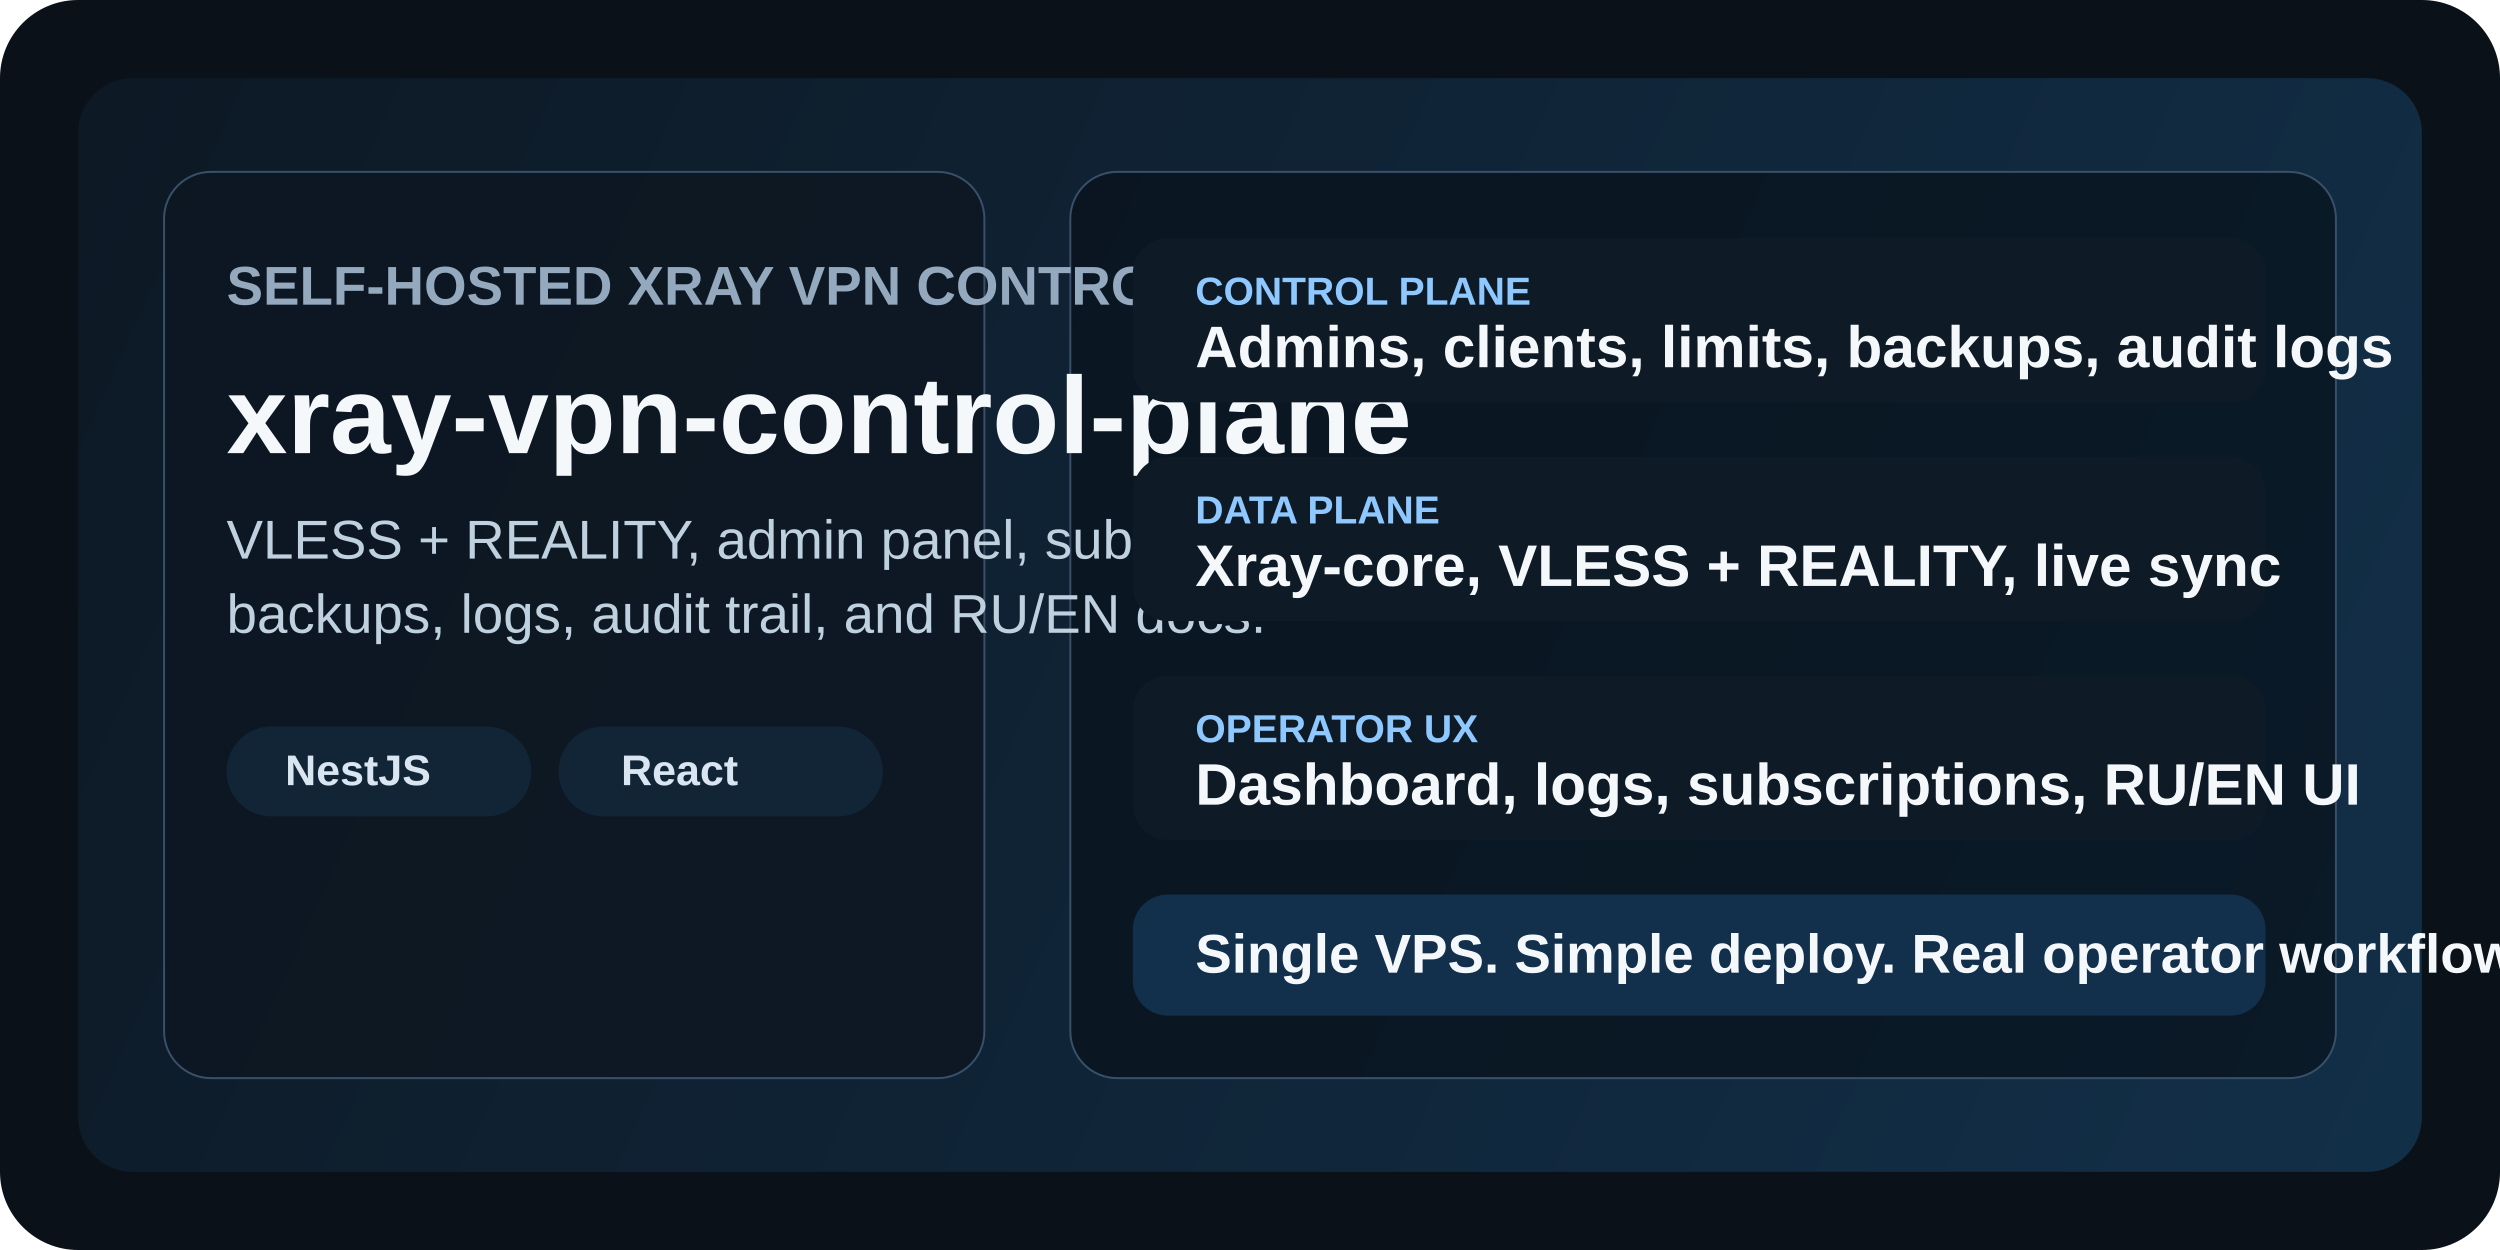
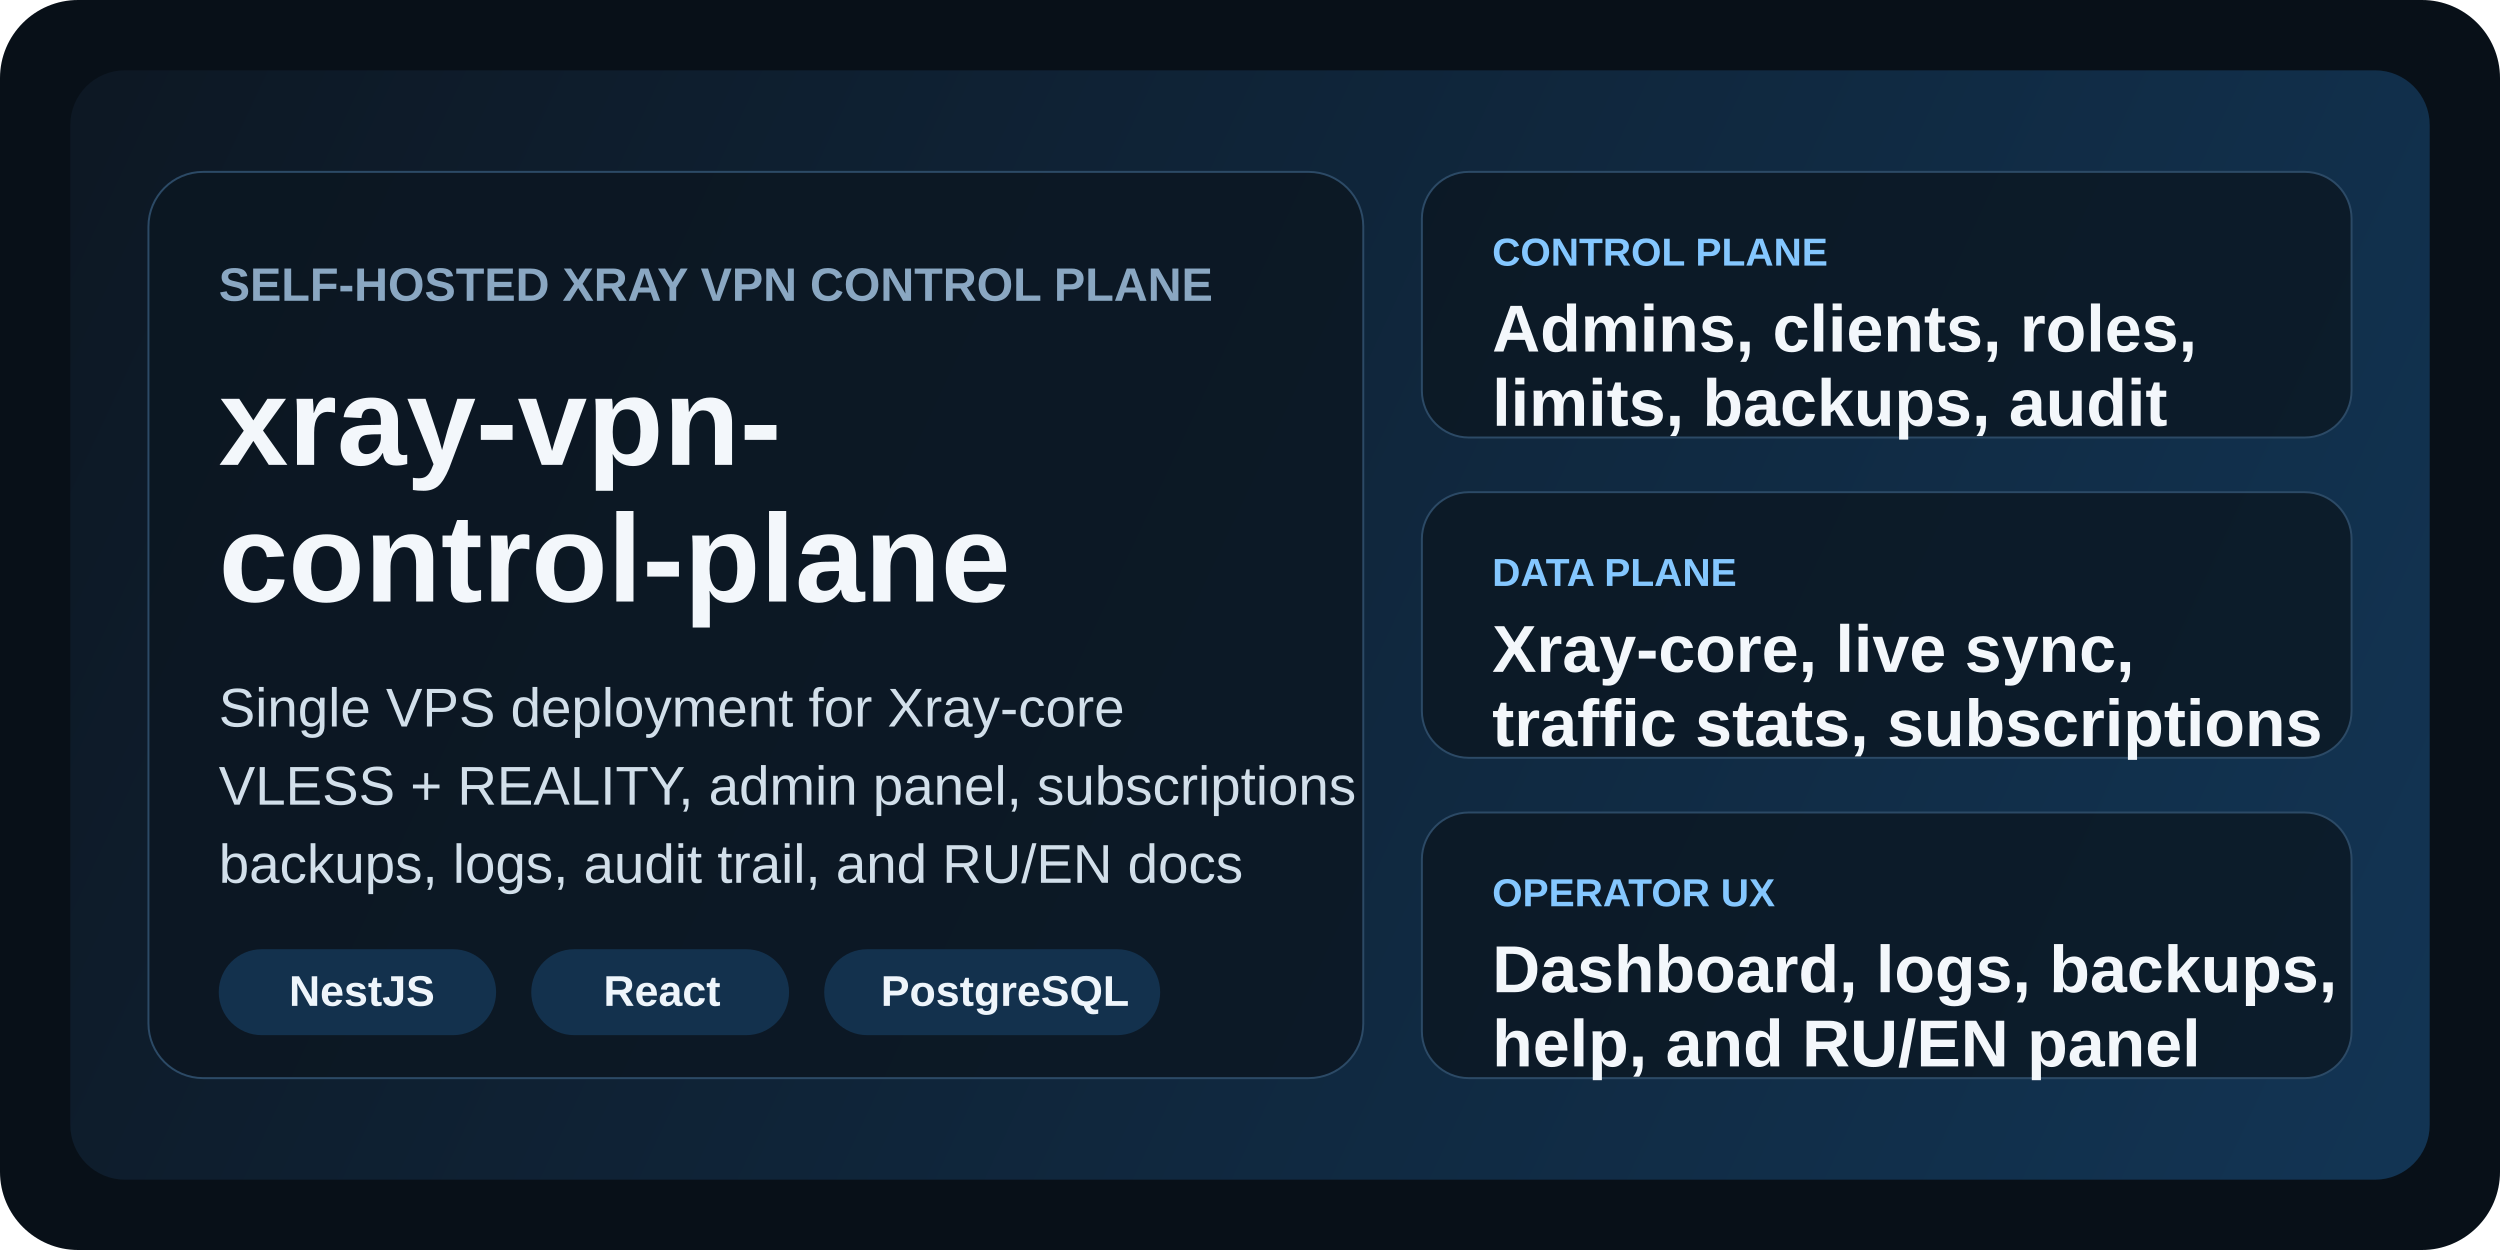
<svg xmlns="http://www.w3.org/2000/svg" width="1280" height="640" viewBox="0 0 1280 640" fill="none">
-   <rect width="1280" height="640" rx="40" fill="#0A1118" />
-   <rect x="40" y="40" width="1200" height="560" rx="28" fill="url(#paint0_linear)" />
-   <rect x="84" y="88" width="420" height="464" rx="24" fill="#0D1722" fill-opacity="0.88" stroke="#38506A" />
-   <rect x="548" y="88" width="648" height="464" rx="24" fill="#08111A" fill-opacity="0.68" stroke="#38506A" />
-   <text x="116" y="156" fill="#94A9BD" font-family="Arial, Helvetica, sans-serif" font-size="28" font-weight="700">SELF-HOSTED XRAY VPN CONTROL PLANE</text>
-   <text x="116" y="232" fill="#F5F8FB" font-family="Arial, Helvetica, sans-serif" font-size="56" font-weight="700">xray-vpn-control-plane</text>
-   <text x="116" y="286" fill="#BFD0DF" font-family="Arial, Helvetica, sans-serif" font-size="28">VLESS + REALITY, admin panel, subscriptions,</text>
-   <text x="116" y="324" fill="#BFD0DF" font-family="Arial, Helvetica, sans-serif" font-size="28">backups, logs, audit trail, and RU/EN docs.</text>
-   <rect x="116" y="372" width="156" height="46" rx="23" fill="#122536" />
-   <text x="146" y="402" fill="#D9E6F1" font-family="Arial, Helvetica, sans-serif" font-size="22" font-weight="700">NestJS</text>
-   <rect x="286" y="372" width="166" height="46" rx="23" fill="#122536" />
-   <text x="318" y="402" fill="#D9E6F1" font-family="Arial, Helvetica, sans-serif" font-size="22" font-weight="700">React</text>
-   <rect x="580" y="122" width="580" height="84" rx="18" fill="#0E1B27" />
-   <text x="612" y="156" fill="#8EC8FF" font-family="Arial, Helvetica, sans-serif" font-size="20" font-weight="700">CONTROL PLANE</text>
-   <text x="612" y="188" fill="#F5F8FB" font-family="Arial, Helvetica, sans-serif" font-size="30" font-weight="700">Admins, clients, limits, backups, audit logs</text>
-   <rect x="580" y="234" width="580" height="84" rx="18" fill="#0E1B27" />
-   <text x="612" y="268" fill="#8EC8FF" font-family="Arial, Helvetica, sans-serif" font-size="20" font-weight="700">DATA PLANE</text>
-   <text x="612" y="300" fill="#F5F8FB" font-family="Arial, Helvetica, sans-serif" font-size="30" font-weight="700">Xray-core, VLESS + REALITY, live sync</text>
-   <rect x="580" y="346" width="580" height="84" rx="18" fill="#0E1B27" />
-   <text x="612" y="380" fill="#8EC8FF" font-family="Arial, Helvetica, sans-serif" font-size="20" font-weight="700">OPERATOR UX</text>
-   <text x="612" y="412" fill="#F5F8FB" font-family="Arial, Helvetica, sans-serif" font-size="30" font-weight="700">Dashboard, logs, subscriptions, RU/EN UI</text>
-   <rect x="580" y="458" width="580" height="62" rx="18" fill="#12304B" />
-   <text x="612" y="498" fill="#F5F8FB" font-family="Arial, Helvetica, sans-serif" font-size="28" font-weight="700">Single VPS. Simple deploy. Real operator workflow.</text>
+   <rect width="1280" height="640" rx="40" fill="#081018" />
+   <rect x="36" y="36" width="1208" height="568" rx="28" fill="url(#bg)" />
+   <rect x="76" y="88" width="622" height="464" rx="28" fill="#0B1621" fill-opacity="0.82" stroke="#2C4A66" />
+   <rect x="728" y="88" width="476" height="136" rx="24" fill="#0B1621" fill-opacity="0.78" stroke="#2C4A66" />
+   <rect x="728" y="252" width="476" height="136" rx="24" fill="#0B1621" fill-opacity="0.78" stroke="#2C4A66" />
+   <rect x="728" y="416" width="476" height="136" rx="24" fill="#0B1621" fill-opacity="0.78" stroke="#2C4A66" />
+   <text x="112" y="154" fill="#8AA7C2" font-family="Arial, Helvetica, sans-serif" font-size="24" font-weight="700">SELF-HOSTED XRAY VPN CONTROL PLANE</text>
+   <text x="112" y="238" fill="#F3F7FB" font-family="Arial, Helvetica, sans-serif" font-size="64" font-weight="700">xray-vpn-</text>
+   <text x="112" y="308" fill="#F3F7FB" font-family="Arial, Helvetica, sans-serif" font-size="64" font-weight="700">control-plane</text>
+   <text x="112" y="372" fill="#D2DFEA" font-family="Arial, Helvetica, sans-serif" font-size="28">Single VPS deployment for Xray-core</text>
+   <text x="112" y="412" fill="#D2DFEA" font-family="Arial, Helvetica, sans-serif" font-size="28">VLESS + REALITY, admin panel, subscriptions</text>
+   <text x="112" y="452" fill="#D2DFEA" font-family="Arial, Helvetica, sans-serif" font-size="28">backups, logs, audit trail, and RU/EN docs</text>
+   <rect x="112" y="486" width="142" height="44" rx="22" fill="#13314D" />
+   <text x="148" y="515" fill="#EEF5FB" font-family="Arial, Helvetica, sans-serif" font-size="22" font-weight="700">NestJS</text>
+   <rect x="272" y="486" width="132" height="44" rx="22" fill="#13314D" />
+   <text x="309" y="515" fill="#EEF5FB" font-family="Arial, Helvetica, sans-serif" font-size="22" font-weight="700">React</text>
+   <rect x="422" y="486" width="172" height="44" rx="22" fill="#13314D" />
+   <text x="451" y="515" fill="#EEF5FB" font-family="Arial, Helvetica, sans-serif" font-size="22" font-weight="700">PostgreSQL</text>
+   <text x="764" y="136" fill="#84C7FF" font-family="Arial, Helvetica, sans-serif" font-size="20" font-weight="700">CONTROL PLANE</text>
+   <text x="764" y="180" fill="#F3F7FB" font-family="Arial, Helvetica, sans-serif" font-size="34" font-weight="700">Admins, clients, roles,</text>
+   <text x="764" y="218" fill="#F3F7FB" font-family="Arial, Helvetica, sans-serif" font-size="34" font-weight="700">limits, backups, audit</text>
+   <text x="764" y="300" fill="#84C7FF" font-family="Arial, Helvetica, sans-serif" font-size="20" font-weight="700">DATA PLANE</text>
+   <text x="764" y="344" fill="#F3F7FB" font-family="Arial, Helvetica, sans-serif" font-size="34" font-weight="700">Xray-core, live sync,</text>
+   <text x="764" y="382" fill="#F3F7FB" font-family="Arial, Helvetica, sans-serif" font-size="34" font-weight="700">traffic stats, subscriptions</text>
+   <text x="764" y="464" fill="#84C7FF" font-family="Arial, Helvetica, sans-serif" font-size="20" font-weight="700">OPERATOR UX</text>
+   <text x="764" y="508" fill="#F3F7FB" font-family="Arial, Helvetica, sans-serif" font-size="34" font-weight="700">Dashboard, logs, backups,</text>
+   <text x="764" y="546" fill="#F3F7FB" font-family="Arial, Helvetica, sans-serif" font-size="34" font-weight="700">help, and RU/EN panel</text>
  <defs>
-     <linearGradient id="paint0_linear" x1="58" y1="58" x2="1224" y2="582" gradientUnits="userSpaceOnUse">
-       <stop stop-color="#0D1925" />
-       <stop offset="1" stop-color="#122F48" />
+     <linearGradient id="bg" x1="56" y1="48" x2="1218" y2="592" gradientUnits="userSpaceOnUse">
+       <stop stop-color="#0D1824" />
+       <stop offset="1" stop-color="#123453" />
    </linearGradient>
  </defs>
</svg>
